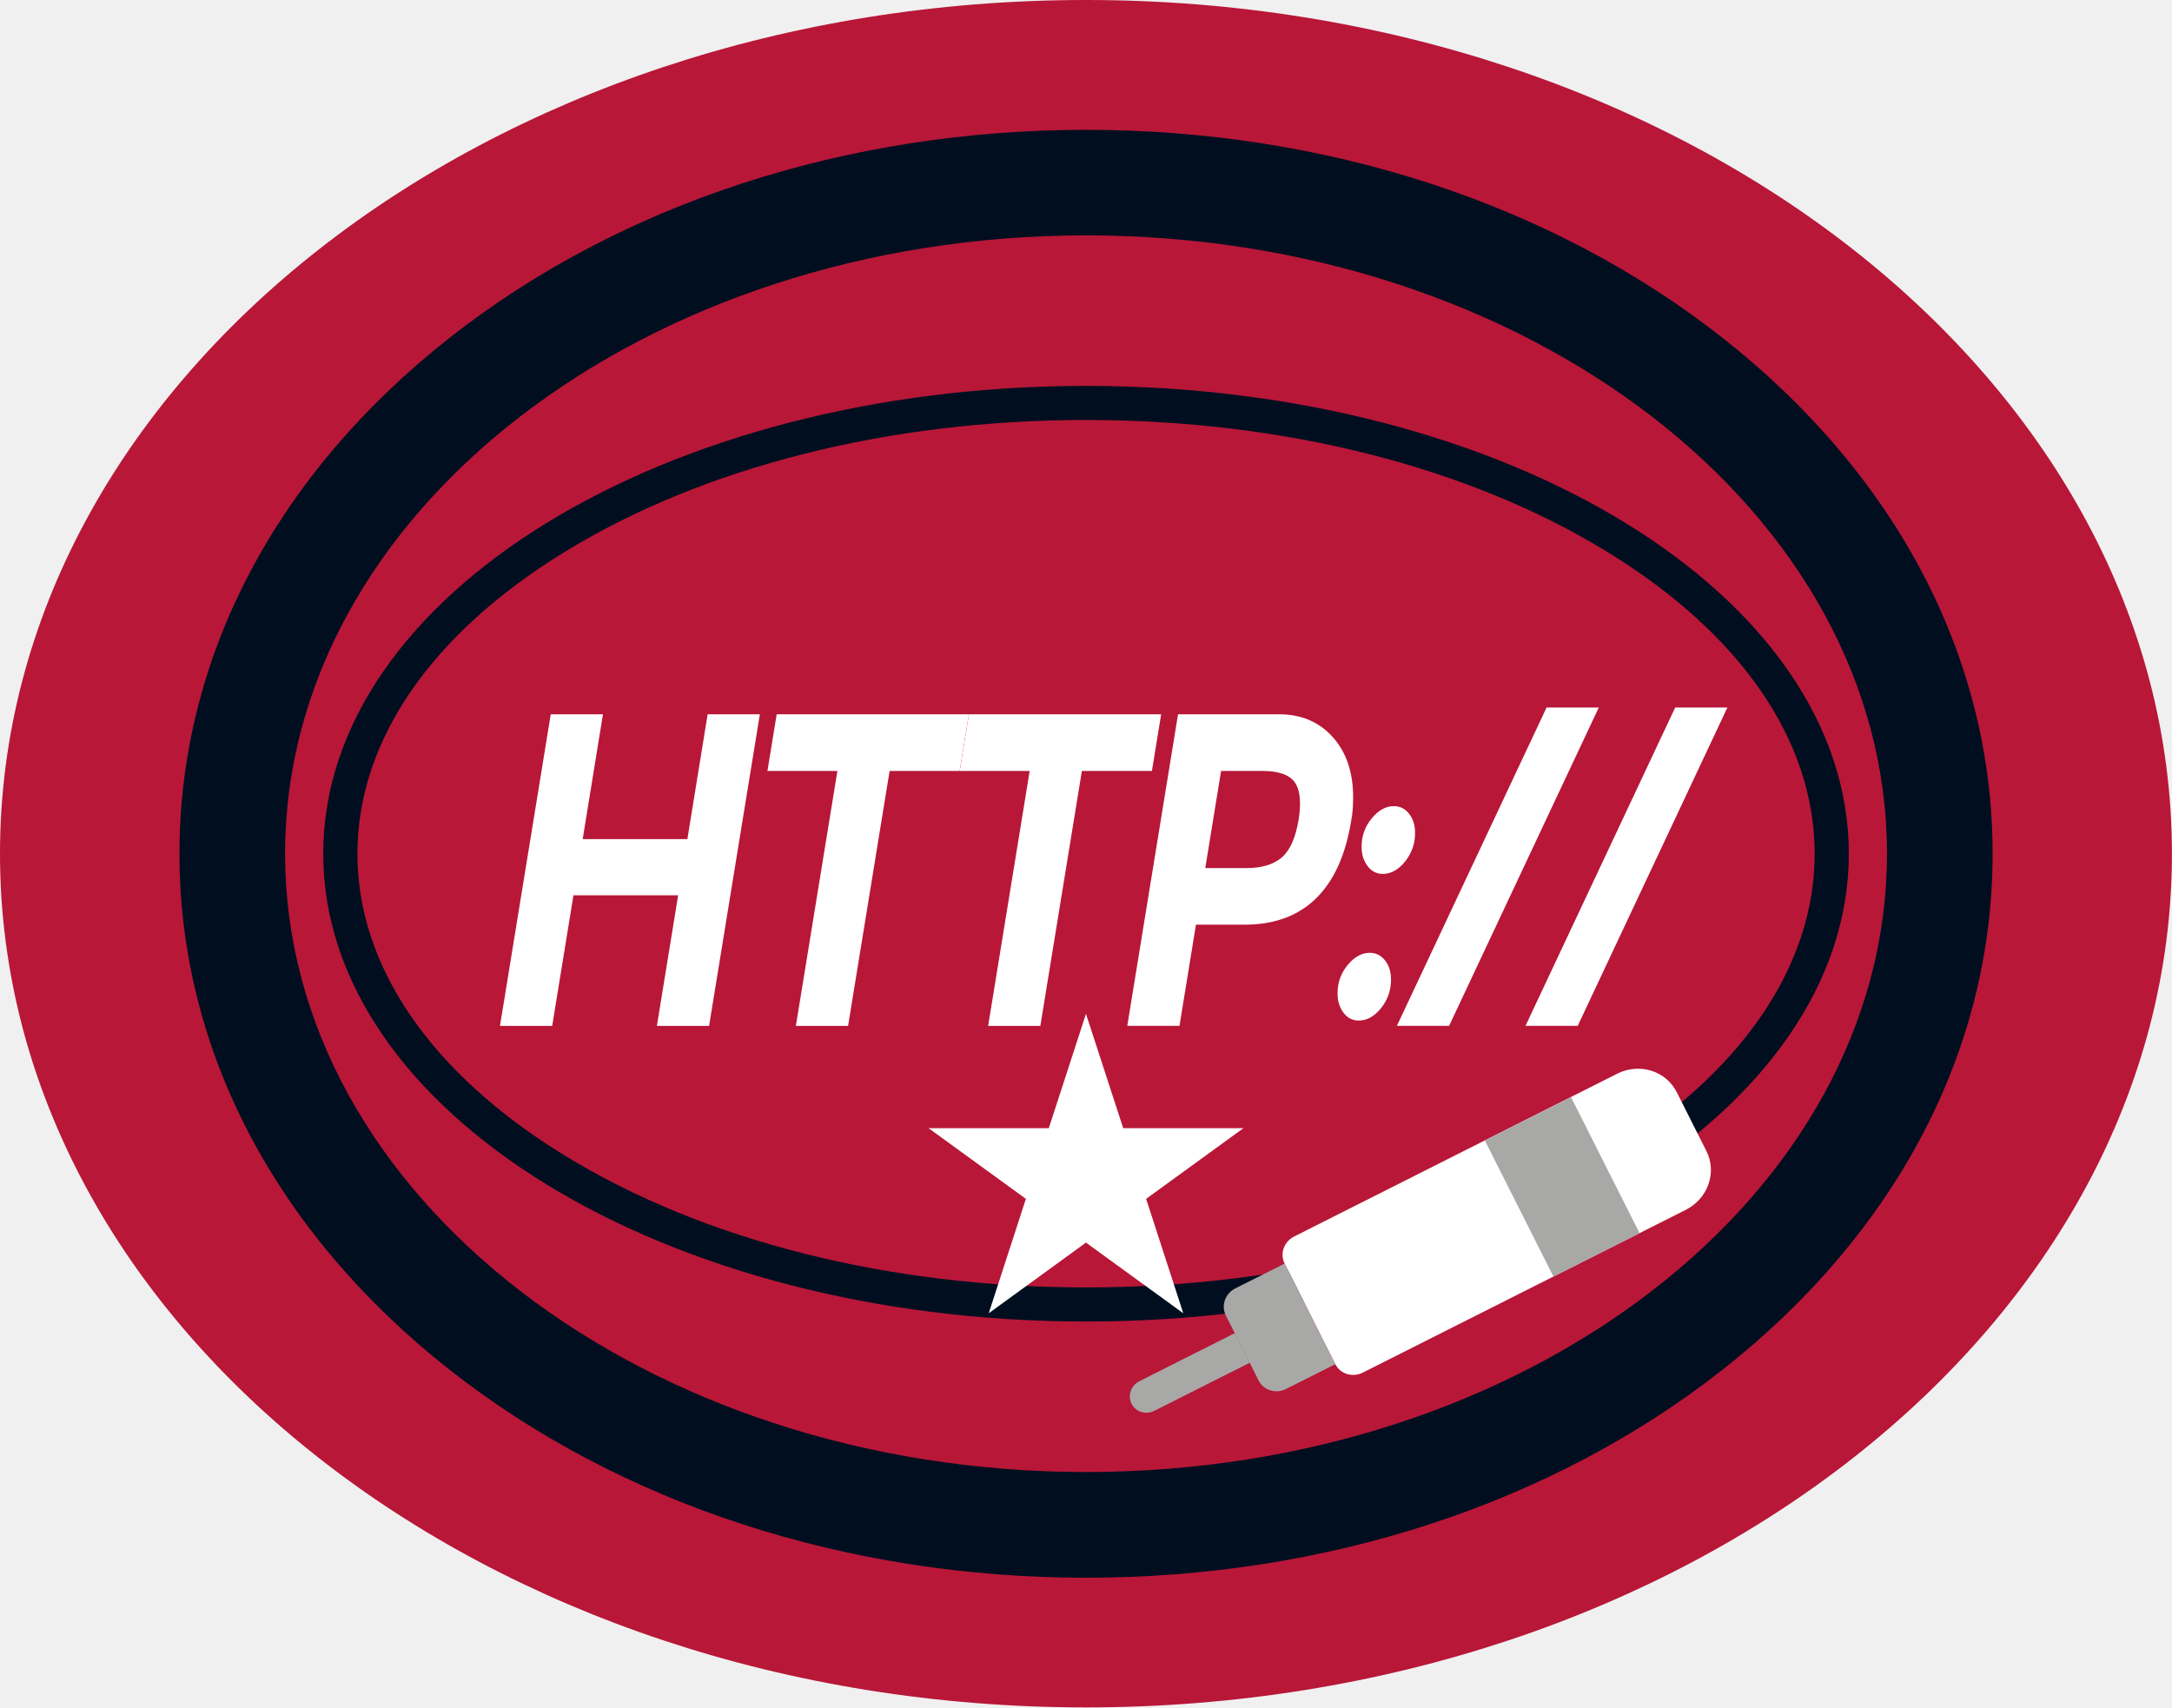
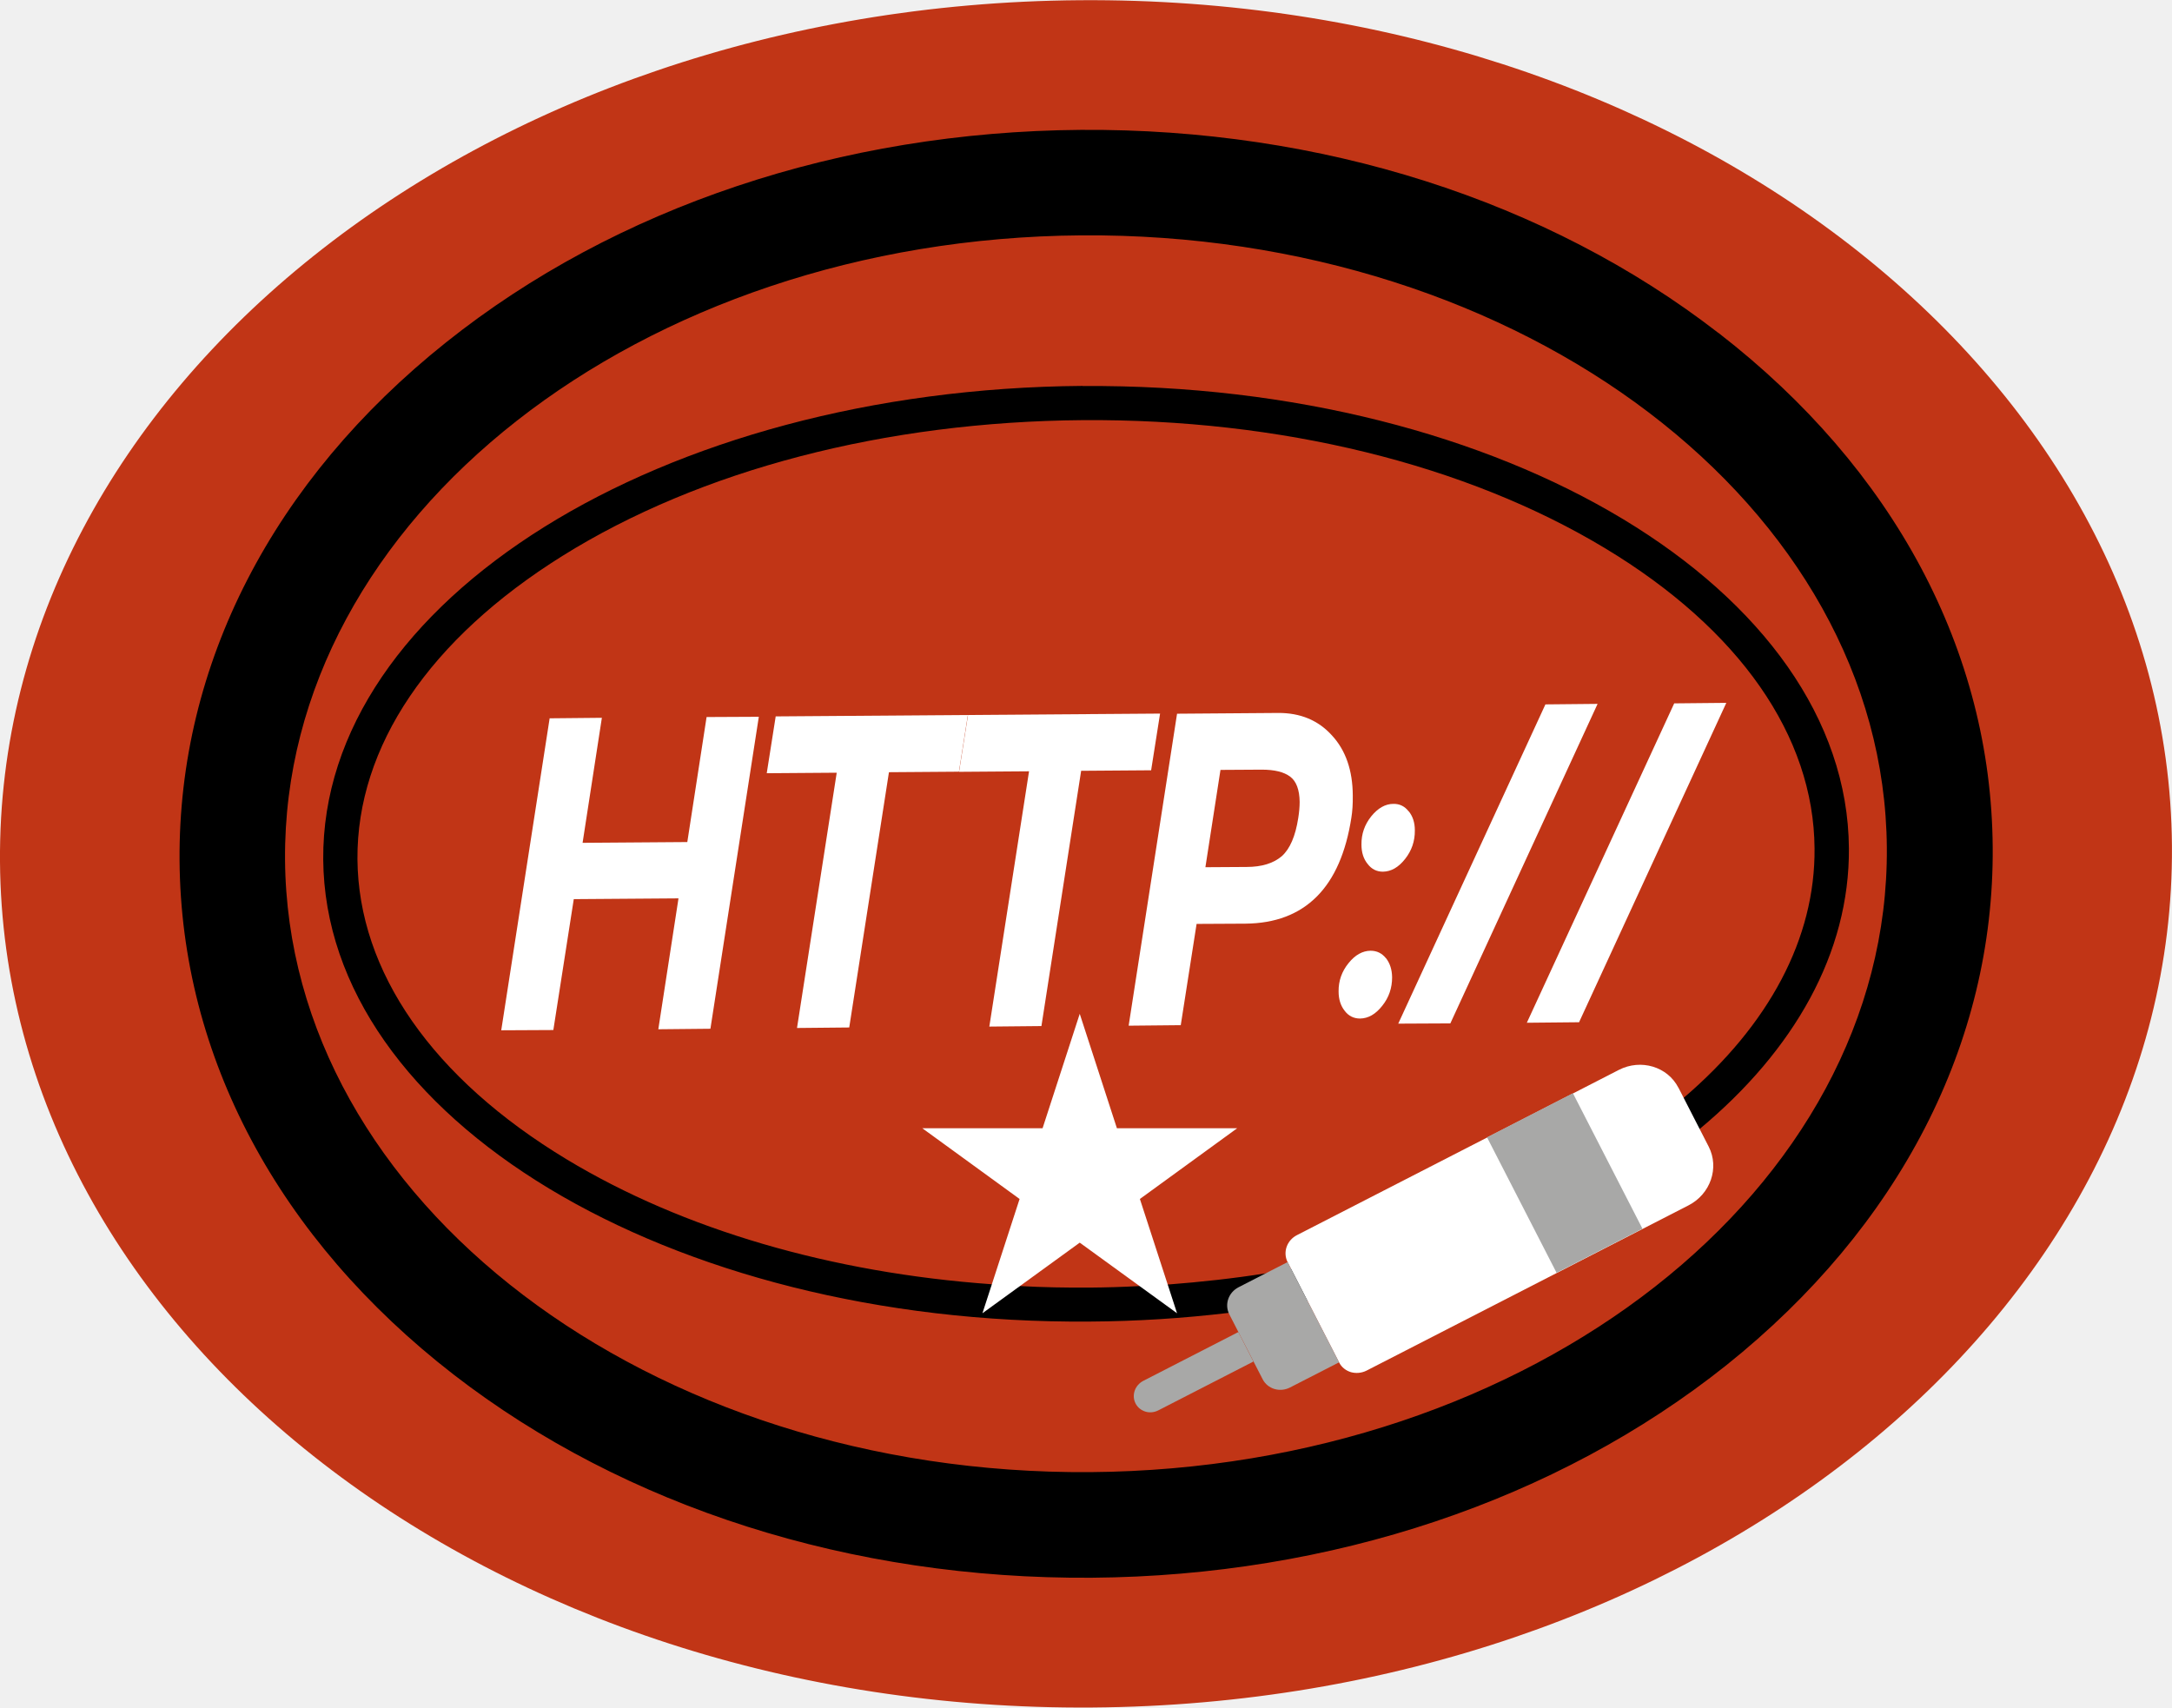
- <svg xmlns="http://www.w3.org/2000/svg" id="Camada_2" data-name="Camada 2" viewBox="0 0 303.31 238.45">
+ <svg xmlns="http://www.w3.org/2000/svg" id="Camada_2" data-name="Camada 2" viewBox="0 0 170.08 133.71">
  <defs>
    <style>
      .cls-1 {
-         fill: #b81738;
+         fill: #fff;
      }

      .cls-2 {
-         fill: #fff;
+         fill: #c13516;
      }

      .cls-3 {
        fill: #a8a8a7;
      }
- 
-       .cls-4 {
-         fill: #000e1f;
-       }
    </style>
  </defs>
-   <g id="Camada_1-2" data-name="Camada 1">
-     <ellipse class="cls-1" cx="151.65" cy="119.22" rx="151.65" ry="119.22" />
-     <path class="cls-4" d="M151.66,220.33c-33.49,0-65.05-10.31-88.86-29.03-24.33-19.13-37.74-44.73-37.74-72.07s13.4-52.94,37.74-72.07c23.81-18.72,55.37-29.03,88.86-29.03s65.05,10.31,88.86,29.03c24.33,19.13,37.74,44.73,37.74,72.07s-13.4,52.94-37.74,72.07c-23.81,18.72-55.37,29.03-88.86,29.03ZM151.66,32.87c-61.67,0-111.85,38.74-111.85,86.35s50.18,86.35,111.85,86.35,111.85-38.74,111.85-86.35-50.18-86.35-111.85-86.35Z" />
+   <g id="Camada_4" data-name="Camada 4">
    <g>
-       <path class="cls-2" d="M76.91,99.75h7.29l-2.83,17.43h14.62l2.83-17.43h7.29l-7.09,43.52h-7.29l2.97-18.24h-14.62l-2.97,18.24h-7.29l7.09-43.52Z" />
-       <path class="cls-2" d="M116.95,107.66h-9.78l1.29-7.91h26.84l-1.29,7.91h-9.78l-5.8,35.61h-7.29l5.8-35.61Z" />
-       <path class="cls-2" d="M143.8,107.66h-9.78l1.29-7.91h26.84l-1.29,7.91h-9.78l-5.8,35.61h-7.29l5.8-35.61Z" />
-       <path class="cls-2" d="M164.52,99.75h14.09c3.1,0,5.6,1.06,7.5,3.18,1.9,2.12,2.85,4.92,2.85,8.4,0,1.2-.08,2.24-.24,3.11-.77,4.86-2.4,8.52-4.91,10.99-2.51,2.47-5.84,3.7-9.99,3.7h-6.81l-2.3,14.13h-7.29l7.09-43.52ZM174.06,121.23c2.14,0,3.79-.5,4.94-1.49s1.93-2.76,2.35-5.29c.13-.79.19-1.54.19-2.24,0-1.7-.43-2.88-1.29-3.55-.86-.66-2.19-1-3.98-1h-5.75l-2.21,13.57h5.75Z" />
-       <path class="cls-2" d="M187.62,141.43c-.56-.73-.84-1.63-.84-2.71,0-1.49.47-2.81,1.41-3.95.94-1.14,1.97-1.71,3.09-1.71.86,0,1.57.35,2.13,1.06.56.71.84,1.6.84,2.68,0,1.49-.46,2.82-1.39,3.98-.93,1.16-1.97,1.74-3.12,1.74-.86,0-1.57-.36-2.13-1.09ZM190.98,120.95c-.56-.73-.84-1.63-.84-2.71,0-1.49.47-2.81,1.41-3.95.94-1.14,1.97-1.71,3.09-1.71.86,0,1.57.35,2.13,1.06.56.71.84,1.6.84,2.68,0,1.49-.46,2.82-1.39,3.98-.93,1.16-1.96,1.74-3.12,1.74-.86,0-1.57-.36-2.13-1.09Z" />
-       <path class="cls-2" d="M215.97,98.81h7.29l-20.9,44.45h-7.29l20.9-44.45Z" />
-       <path class="cls-2" d="M233.93,98.81h7.29l-20.9,44.45h-7.29l20.9-44.45Z" />
+       <g>
+         <ellipse class="cls-2" cx="85.04" cy="66.86" rx="85.04" ry="66.85" transform="translate(-.49 .63) rotate(-.42)" />
+         <path d="M134.57,26.08c-13.43-10.4-31.16-16.04-49.94-15.91-18.78.14-36.43,6.05-49.7,16.64-13.57,10.82-20.98,25.24-20.87,40.57.11,15.34,7.74,29.63,21.46,40.26,13.43,10.39,31.16,16.04,49.96,15.91,18.77-.14,36.43-6.06,49.7-16.64,13.56-10.84,20.98-25.24,20.86-40.57-.11-15.34-7.73-29.63-21.46-40.26ZM85.39,115.28c-34.57.25-62.87-21.26-63.07-47.96-.19-26.7,27.78-48.64,62.36-48.89,34.58-.25,62.88,21.26,63.07,47.96.2,26.7-27.78,48.62-62.36,48.89Z" />
+         <g>
+           <path class="cls-1" d="M55.33,56.15l-1.51,9.79-8.2.06,1.51-9.79-4.09.04-3.79,24.43,4.08-.02,1.6-10.25,8.2-.06-1.58,10.25,4.08-.04,3.79-24.43-4.08.02Z" />
+           <path class="cls-1" d="M60.74,56.11l-.7,4.44,5.48-.04-3.11,19.99,4.09-.04,3.11-19.99,5.48-.04.7-4.44-15.06.11Z" />
+           <path class="cls-1" d="M75.8,56l-.7,4.44,5.48-.04-3.11,19.99,4.08-.04,3.11-19.99,5.48-.04.7-4.44-15.05.11Z" />
+           <path class="cls-1" d="M104.29,57.58c-1.07-1.18-2.47-1.76-4.21-1.75l-7.91.06-3.79,24.43,4.08-.04,1.24-7.93,3.82-.02c2.33-.02,4.19-.72,5.59-2.12,1.39-1.39,2.29-3.46,2.71-6.18.08-.49.12-1.07.11-1.74-.01-1.96-.55-3.53-1.63-4.7ZM101.66,64.06c-.22,1.42-.65,2.41-1.28,2.98-.65.56-1.57.85-2.77.85l-3.22.02,1.18-7.62,3.23-.02c1,0,1.74.18,2.23.55.48.36.73,1.03.74,1.98,0,.4-.04.82-.11,1.26Z" />
+           <path class="cls-1" d="M108.53,75.04c-.32-.4-.72-.59-1.21-.59-.62.01-1.2.32-1.72.97-.53.65-.79,1.39-.78,2.22,0,.61.16,1.12.48,1.52.31.41.72.6,1.2.6.65-.01,1.22-.34,1.74-1,.52-.65.77-1.39.77-2.23-.01-.61-.17-1.1-.48-1.5ZM110.31,63.54c-.31-.4-.71-.6-1.2-.59-.62,0-1.2.32-1.73.97-.52.65-.78,1.38-.77,2.22,0,.61.16,1.12.48,1.51.31.41.71.61,1.2.61.65-.01,1.22-.34,1.74-1s.77-1.4.76-2.24c0-.6-.16-1.1-.48-1.49Z" />
+           <path class="cls-1" d="M121.02,55.15l-11.53,25.01,4.08-.02,11.53-25.02-4.08.04Z" />
+           <path class="cls-1" d="M131.1,55.08l-11.54,25.01,4.09-.04,11.53-25.01-4.08.04Z" />
+         </g>
+         <path d="M84.77,30.22c-32.99.25-59.6,16.85-59.46,37.08.16,20.23,27.01,36.44,60,36.19,3.72-.02,7.37-.26,10.9-.68h.01c2.1-.25,4.14-.58,6.16-.96h.01c6.47-1.22,12.46-3.11,17.78-5.52,2.38-1.06,4.61-2.23,6.7-3.5,2.26-1.37,4.33-2.84,6.22-4.42,7.4-6.16,11.75-13.78,11.69-21.98-.14-20.23-27.01-36.44-60-36.2ZM131.83,85.97c-1.73,1.48-3.66,2.88-5.78,4.21-.13.08-.26.17-.41.25h-.01c-2.09,1.3-4.33,2.46-6.68,3.52-5.4,2.45-11.44,4.27-17.83,5.42-.66.12-1.32.23-1.98.34h-.01c-2.51.4-5.08.68-7.68.88-.73.05-1.46.1-2.21.12-1.31.07-2.62.11-3.94.12-1.82.01-3.62-.02-5.41-.12h-.01c-.74-.04-1.46-.07-2.2-.14-12.58-.9-24.19-4.28-33.3-9.78-10.5-6.34-16.32-14.69-16.39-23.51-.06-8.82,5.64-17.24,16.04-23.74,10.82-6.76,25.3-10.52,40.76-10.64,15.47-.11,30,3.46,40.91,10.04,10.51,6.34,16.33,14.69,16.39,23.5.06,7.02-3.54,13.8-10.26,19.54Z" />
+         <g>
+           <path class="cls-1" d="M131.43,85.17l2.37,4.62c.85,1.66.14,3.72-1.58,4.6l-25.21,12.94c-.4.2-.84.23-1.23.12-.39-.12-.73-.38-.92-.76l-4.03-7.85c-.39-.77-.07-1.71.73-2.12l25.21-12.94c1.72-.88,3.81-.26,4.66,1.4Z" />
+           <path class="cls-3" d="M96.97,104.31l1.18,2.31-7.44,3.82c-.33.17-.7.2-1.02.1-.32-.1-.61-.32-.77-.64-.33-.64-.05-1.43.61-1.77l7.44-3.82Z" />
+           <path class="cls-3" d="M100.83,98.83l4.03,7.85-3.84,1.97c-.8.41-1.76.12-2.15-.65l-2.61-5.08c-.39-.77-.07-1.71.73-2.12l3.84-1.97Z" />
+           <rect class="cls-3" x="118.75" y="86.69" width="7.56" height="11.93" transform="translate(-28.79 66.16) rotate(-27.17)" />
+         </g>
+       </g>
+       <polygon class="cls-1" points="84.55 79.39 87.46 88.35 96.88 88.35 89.26 93.89 92.17 102.84 84.55 97.31 76.93 102.84 79.84 93.89 72.22 88.35 81.64 88.35 84.55 79.39" />
    </g>
-     <path class="cls-4" d="M151.66,53.89c-58.83,0-106.52,29.25-106.52,65.33s47.69,65.33,106.52,65.33,106.52-29.25,106.52-65.33-47.69-65.33-106.52-65.33ZM224.48,161.35c-19.37,11.89-45.24,18.44-72.82,18.44s-53.45-6.54-72.83-18.44c-18.65-11.44-28.92-26.4-28.92-42.13s10.27-30.69,28.92-42.13c19.38-11.89,45.25-18.44,72.83-18.44s53.45,6.54,72.82,18.44c18.66,11.44,28.93,26.4,28.93,42.13s-10.27,30.69-28.93,42.13Z" />
-     <g>
-       <path class="cls-2" d="M234.14,152.5l4.16,8.26c1.49,2.97.21,6.63-2.88,8.19l-45.12,22.74c-.71.36-1.5.4-2.19.19-.69-.21-1.29-.68-1.64-1.37l-7.08-14.05c-.69-1.37-.1-3.06,1.33-3.78l45.12-22.74c3.09-1.55,6.8-.41,8.29,2.56Z" />
-       <path class="cls-3" d="M172.44,186.18l2.08,4.13-13.32,6.71c-.59.3-1.25.34-1.83.16-.57-.18-1.08-.58-1.36-1.15-.57-1.14-.08-2.55,1.11-3.15l13.32-6.71Z" />
-       <path class="cls-3" d="M179.39,176.46l7.08,14.05-6.88,3.46c-1.43.72-3.14.19-3.83-1.18l-4.58-9.09c-.69-1.37-.1-3.06,1.33-3.78l6.88-3.46Z" />
-       <rect class="cls-3" x="211.43" y="155.08" width="13.47" height="21.28" transform="translate(-51.24 115.91) rotate(-26.74)" />
-     </g>
-     <polygon class="cls-2" points="151.65 141.58 156.85 157.55 173.64 157.55 160.05 167.42 165.24 183.4 151.65 173.53 138.07 183.4 143.26 167.42 129.67 157.55 146.46 157.55 151.65 141.58" />
  </g>
</svg>
